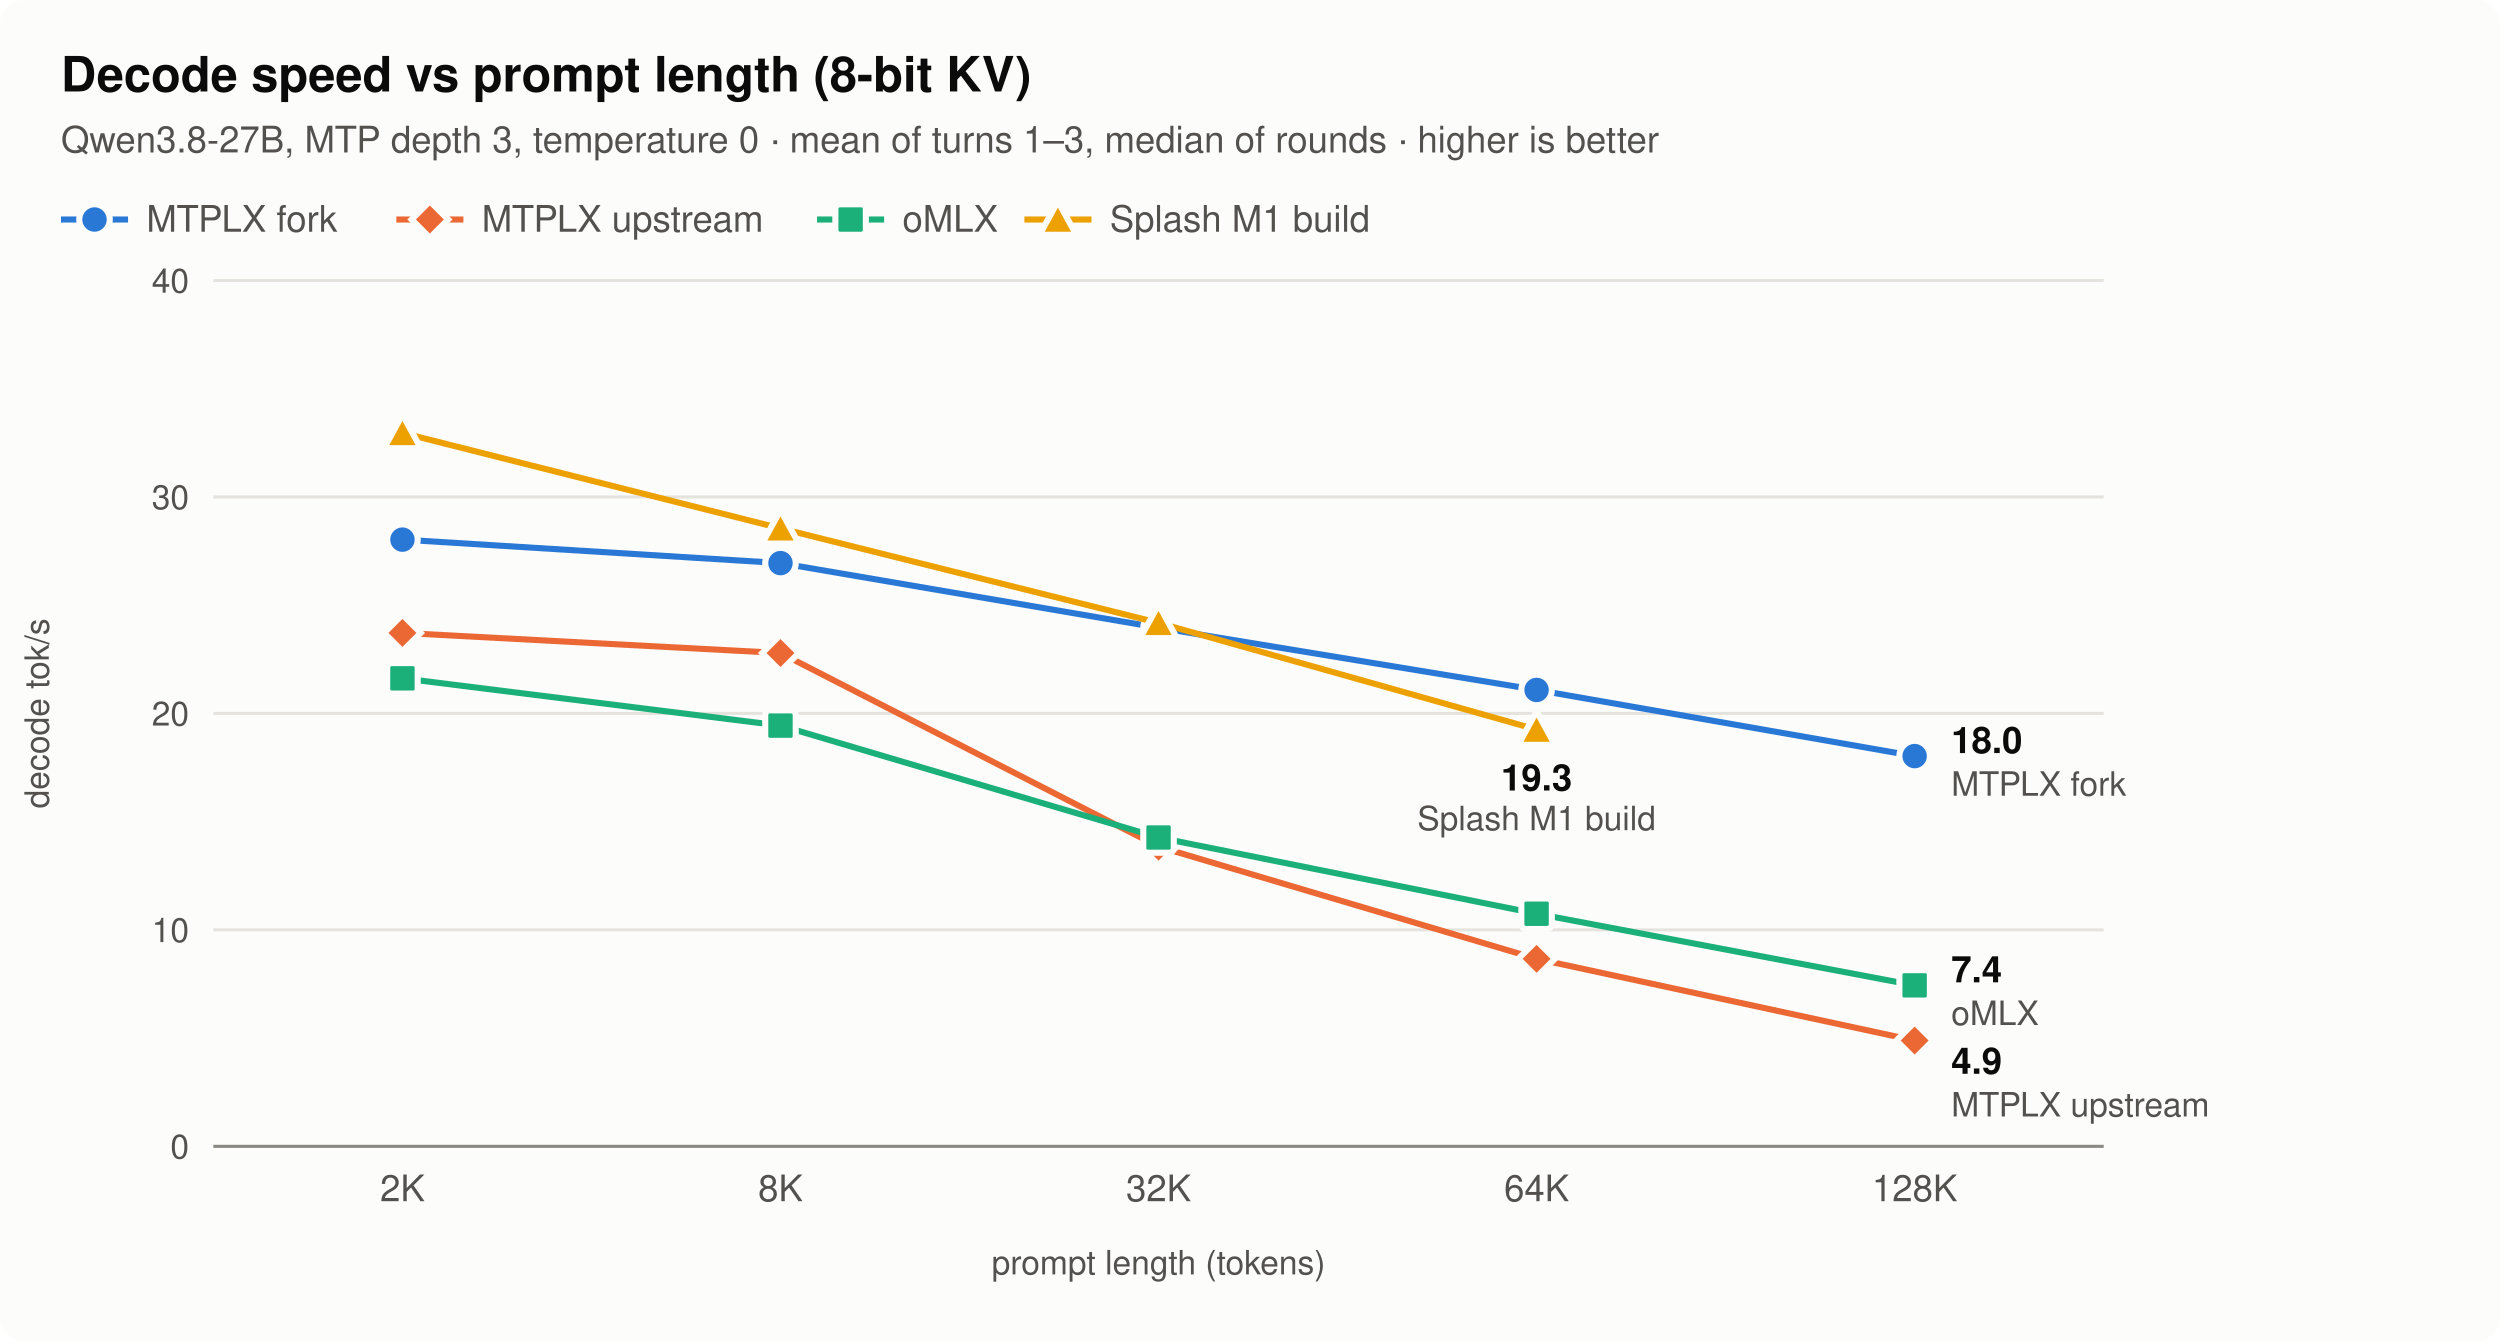
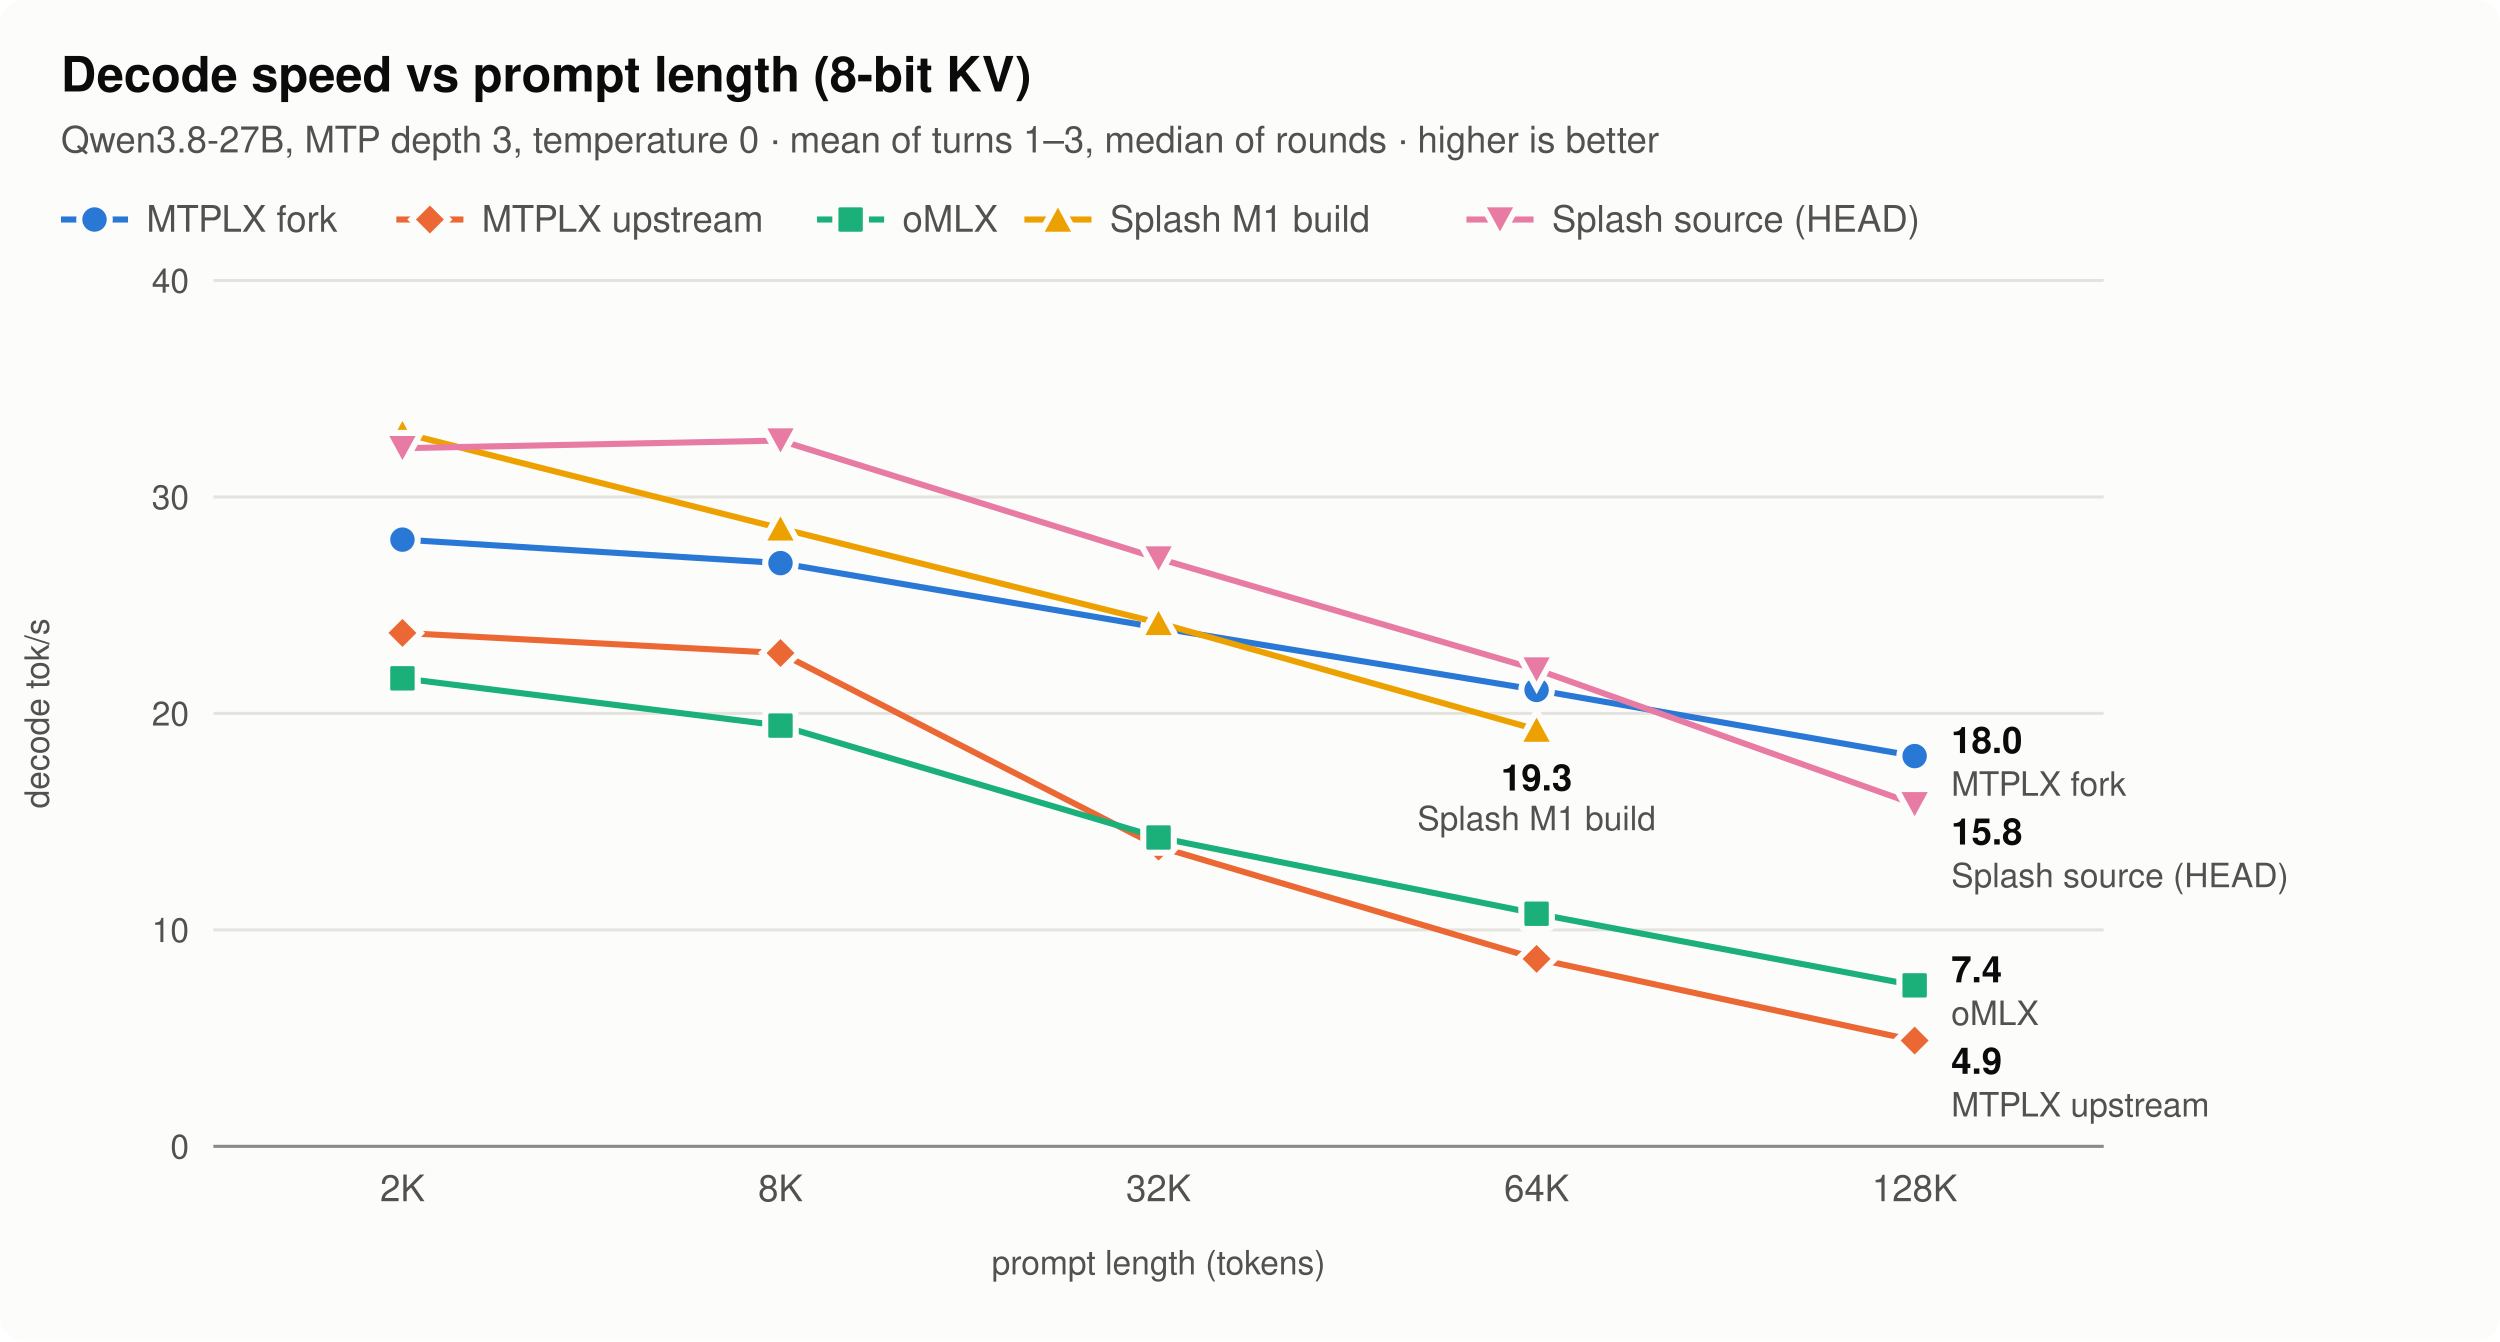
<svg xmlns="http://www.w3.org/2000/svg" viewBox="0 0 820 440" width="820" height="440" role="img" aria-label="Decode speed vs prompt length (8-bit KV)" font-family="-apple-system,BlinkMacSystemFont,Segoe UI,Helvetica,Arial,sans-serif">
  <rect width="820" height="440" rx="8" fill="#fcfcfb" />
  <text x="20" y="30" fill="#0b0b0b" font-size="16" font-weight="600">Decode speed vs prompt length (8-bit KV)</text>
  <text x="20" y="50" fill="#52514e" font-size="12">Qwen3.8-27B, MTP depth 3, temperature 0 · mean of turns 1–3, median of rounds · higher is better</text>
  <line x1="20" x2="42" y1="72" y2="72" stroke="#2a78d6" stroke-width="2" />
  <circle cx="31" cy="72" r="5" fill="#2a78d6" stroke="#fcfcfb" stroke-width="2" />
  <text x="48" y="76" fill="#52514e" font-size="12">MTPLX fork</text>
  <line x1="130" x2="152" y1="72" y2="72" stroke="#eb6834" stroke-width="2" />
  <path d="M141 66L147 72L141 78L135 72Z" fill="#eb6834" stroke="#fcfcfb" stroke-width="2" />
  <text x="158" y="76" fill="#52514e" font-size="12">MTPLX upstream</text>
  <line x1="268" x2="290" y1="72" y2="72" stroke="#1baf7a" stroke-width="2" />
  <rect x="274" y="67" width="10" height="10" rx="1.5" fill="#1baf7a" stroke="#fcfcfb" stroke-width="2" />
  <text x="296" y="76" fill="#52514e" font-size="12">oMLX</text>
  <line x1="336" x2="358" y1="72" y2="72" stroke="#eda100" stroke-width="2" />
  <path d="M347 66L353 77L341 77Z" fill="#eda100" stroke="#fcfcfb" stroke-width="2" />
  <text x="364" y="76" fill="#52514e" font-size="12">Splash M1 build</text>
+   <line x1="481" x2="503" y1="72" y2="72" stroke="#e87ba4" stroke-width="2" />
+   <path d="M492 78L498 67L486 67Z" fill="#e87ba4" stroke="#fcfcfb" stroke-width="2" />
+   <text x="509" y="76" fill="#52514e" font-size="12">Splash source (HEAD)</text>
  <line x1="70" x2="690" y1="376.0" y2="376.0" stroke="#e4e3de" />
  <text x="62" y="380.0" fill="#52514e" font-size="11" text-anchor="end">0</text>
  <line x1="70" x2="690" y1="305.0" y2="305.0" stroke="#e4e3de" />
  <text x="62" y="309.0" fill="#52514e" font-size="11" text-anchor="end">10</text>
  <line x1="70" x2="690" y1="234.0" y2="234.0" stroke="#e4e3de" />
  <text x="62" y="238.0" fill="#52514e" font-size="11" text-anchor="end">20</text>
  <line x1="70" x2="690" y1="163.0" y2="163.0" stroke="#e4e3de" />
  <text x="62" y="167.0" fill="#52514e" font-size="11" text-anchor="end">30</text>
  <line x1="70" x2="690" y1="92.0" y2="92.0" stroke="#e4e3de" />
  <text x="62" y="96.0" fill="#52514e" font-size="11" text-anchor="end">40</text>
  <line x1="70" x2="690" y1="376" y2="376" stroke="#8a8983" />
  <text x="132.0" y="394" fill="#52514e" font-size="12" text-anchor="middle">2K</text>
  <text x="256.0" y="394" fill="#52514e" font-size="12" text-anchor="middle">8K</text>
  <text x="380.0" y="394" fill="#52514e" font-size="12" text-anchor="middle">32K</text>
  <text x="504.0" y="394" fill="#52514e" font-size="12" text-anchor="middle">64K</text>
  <text x="628.0" y="394" fill="#52514e" font-size="12" text-anchor="middle">128K</text>
  <text x="380.0" y="418" fill="#52514e" font-size="11" text-anchor="middle">prompt length (tokens)</text>
  <text x="16" y="234.0" fill="#52514e" font-size="11" text-anchor="middle" transform="rotate(-90 16 234.0)">decode tok/s</text>
  <polyline points="132.0,177.0 256.0,184.7 380.0,205.9 504.0,226.3 628.0,248.0" fill="none" stroke="#2a78d6" stroke-width="2" stroke-linejoin="round" />
  <circle cx="132.0" cy="177.0" r="5" fill="#2a78d6" stroke="#fcfcfb" stroke-width="2" />
  <circle cx="256.0" cy="184.7" r="5" fill="#2a78d6" stroke="#fcfcfb" stroke-width="2" />
  <circle cx="380.0" cy="205.9" r="5" fill="#2a78d6" stroke="#fcfcfb" stroke-width="2" />
  <circle cx="504.0" cy="226.3" r="5" fill="#2a78d6" stroke="#fcfcfb" stroke-width="2" />
  <circle cx="628.0" cy="248.0" r="5" fill="#2a78d6" stroke="#fcfcfb" stroke-width="2" />
  <polyline points="132.0,207.6 256.0,214.2 380.0,277.7 504.0,314.5 628.0,341.3" fill="none" stroke="#eb6834" stroke-width="2" stroke-linejoin="round" />
  <path d="M132.0 201.6L138.0 207.6L132.0 213.6L126.0 207.6Z" fill="#eb6834" stroke="#fcfcfb" stroke-width="2" />
  <path d="M256.0 208.2L262.0 214.2L256.0 220.2L250.0 214.2Z" fill="#eb6834" stroke="#fcfcfb" stroke-width="2" />
  <path d="M380.0 271.7L386.0 277.7L380.0 283.7L374.0 277.7Z" fill="#eb6834" stroke="#fcfcfb" stroke-width="2" />
  <path d="M504.0 308.5L510.0 314.5L504.0 320.5L498.0 314.5Z" fill="#eb6834" stroke="#fcfcfb" stroke-width="2" />
  <path d="M628.0 335.3L634.0 341.3L628.0 347.3L622.0 341.3Z" fill="#eb6834" stroke="#fcfcfb" stroke-width="2" />
  <polyline points="132.0,222.5 256.0,238.0 380.0,274.7 504.0,299.7 628.0,323.2" fill="none" stroke="#1baf7a" stroke-width="2" stroke-linejoin="round" />
  <rect x="127.0" y="217.5" width="10" height="10" rx="1.5" fill="#1baf7a" stroke="#fcfcfb" stroke-width="2" />
  <rect x="251.0" y="233.0" width="10" height="10" rx="1.5" fill="#1baf7a" stroke="#fcfcfb" stroke-width="2" />
  <rect x="375.0" y="269.7" width="10" height="10" rx="1.5" fill="#1baf7a" stroke="#fcfcfb" stroke-width="2" />
  <rect x="499.0" y="294.7" width="10" height="10" rx="1.5" fill="#1baf7a" stroke="#fcfcfb" stroke-width="2" />
  <rect x="623.0" y="318.2" width="10" height="10" rx="1.5" fill="#1baf7a" stroke="#fcfcfb" stroke-width="2" />
  <polyline points="132.0,142.0 256.0,173.3 380.0,204.3 504.0,239.3" fill="none" stroke="#eda100" stroke-width="2" stroke-linejoin="round" />
  <path d="M132.0 136.0L138.0 147.0L126.0 147.0Z" fill="#eda100" stroke="#fcfcfb" stroke-width="2" />
  <path d="M256.0 167.3L262.0 178.3L250.0 178.3Z" fill="#eda100" stroke="#fcfcfb" stroke-width="2" />
  <path d="M380.0 198.3L386.0 209.3L374.0 209.3Z" fill="#eda100" stroke="#fcfcfb" stroke-width="2" />
  <path d="M504.0 233.3L510.0 244.3L498.0 244.3Z" fill="#eda100" stroke="#fcfcfb" stroke-width="2" />
  <text x="504.0" y="259.3" fill="#0b0b0b" font-size="12" font-weight="600" text-anchor="middle">19.3</text>
  <text x="504.0" y="272.3" fill="#52514e" font-size="11" text-anchor="middle">Splash M1 build</text>
+   <polyline points="132.0,147.0 256.0,144.5 380.0,183.2 504.0,219.6 628.0,263.8" fill="none" stroke="#e87ba4" stroke-width="2" stroke-linejoin="round" />
+   <path d="M132.0 153.0L138.0 142.0L126.0 142.0Z" fill="#e87ba4" stroke="#fcfcfb" stroke-width="2" />
+   <path d="M256.0 150.5L262.0 139.5L250.0 139.5Z" fill="#e87ba4" stroke="#fcfcfb" stroke-width="2" />
+   <path d="M380.0 189.2L386.0 178.2L374.0 178.2Z" fill="#e87ba4" stroke="#fcfcfb" stroke-width="2" />
+   <path d="M504.0 225.6L510.0 214.6L498.0 214.6Z" fill="#e87ba4" stroke="#fcfcfb" stroke-width="2" />
+   <path d="M628.0 269.8L634.0 258.8L622.0 258.8Z" fill="#e87ba4" stroke="#fcfcfb" stroke-width="2" />
  <text x="640.0" y="247.0" fill="#0b0b0b" font-size="12" font-weight="600">18.0</text>
  <text x="640.0" y="261.0" fill="#52514e" font-size="11">MTPLX fork</text>
+   <text x="640.0" y="277.0" fill="#0b0b0b" font-size="12" font-weight="600">15.8</text>
+   <text x="640.0" y="291.0" fill="#52514e" font-size="11">Splash source (HEAD)</text>
  <text x="640.0" y="322.2" fill="#0b0b0b" font-size="12" font-weight="600">7.4</text>
  <text x="640.0" y="336.2" fill="#52514e" font-size="11">oMLX</text>
  <text x="640.0" y="352.2" fill="#0b0b0b" font-size="12" font-weight="600">4.9</text>
  <text x="640.0" y="366.2" fill="#52514e" font-size="11">MTPLX upstream</text>
</svg>
